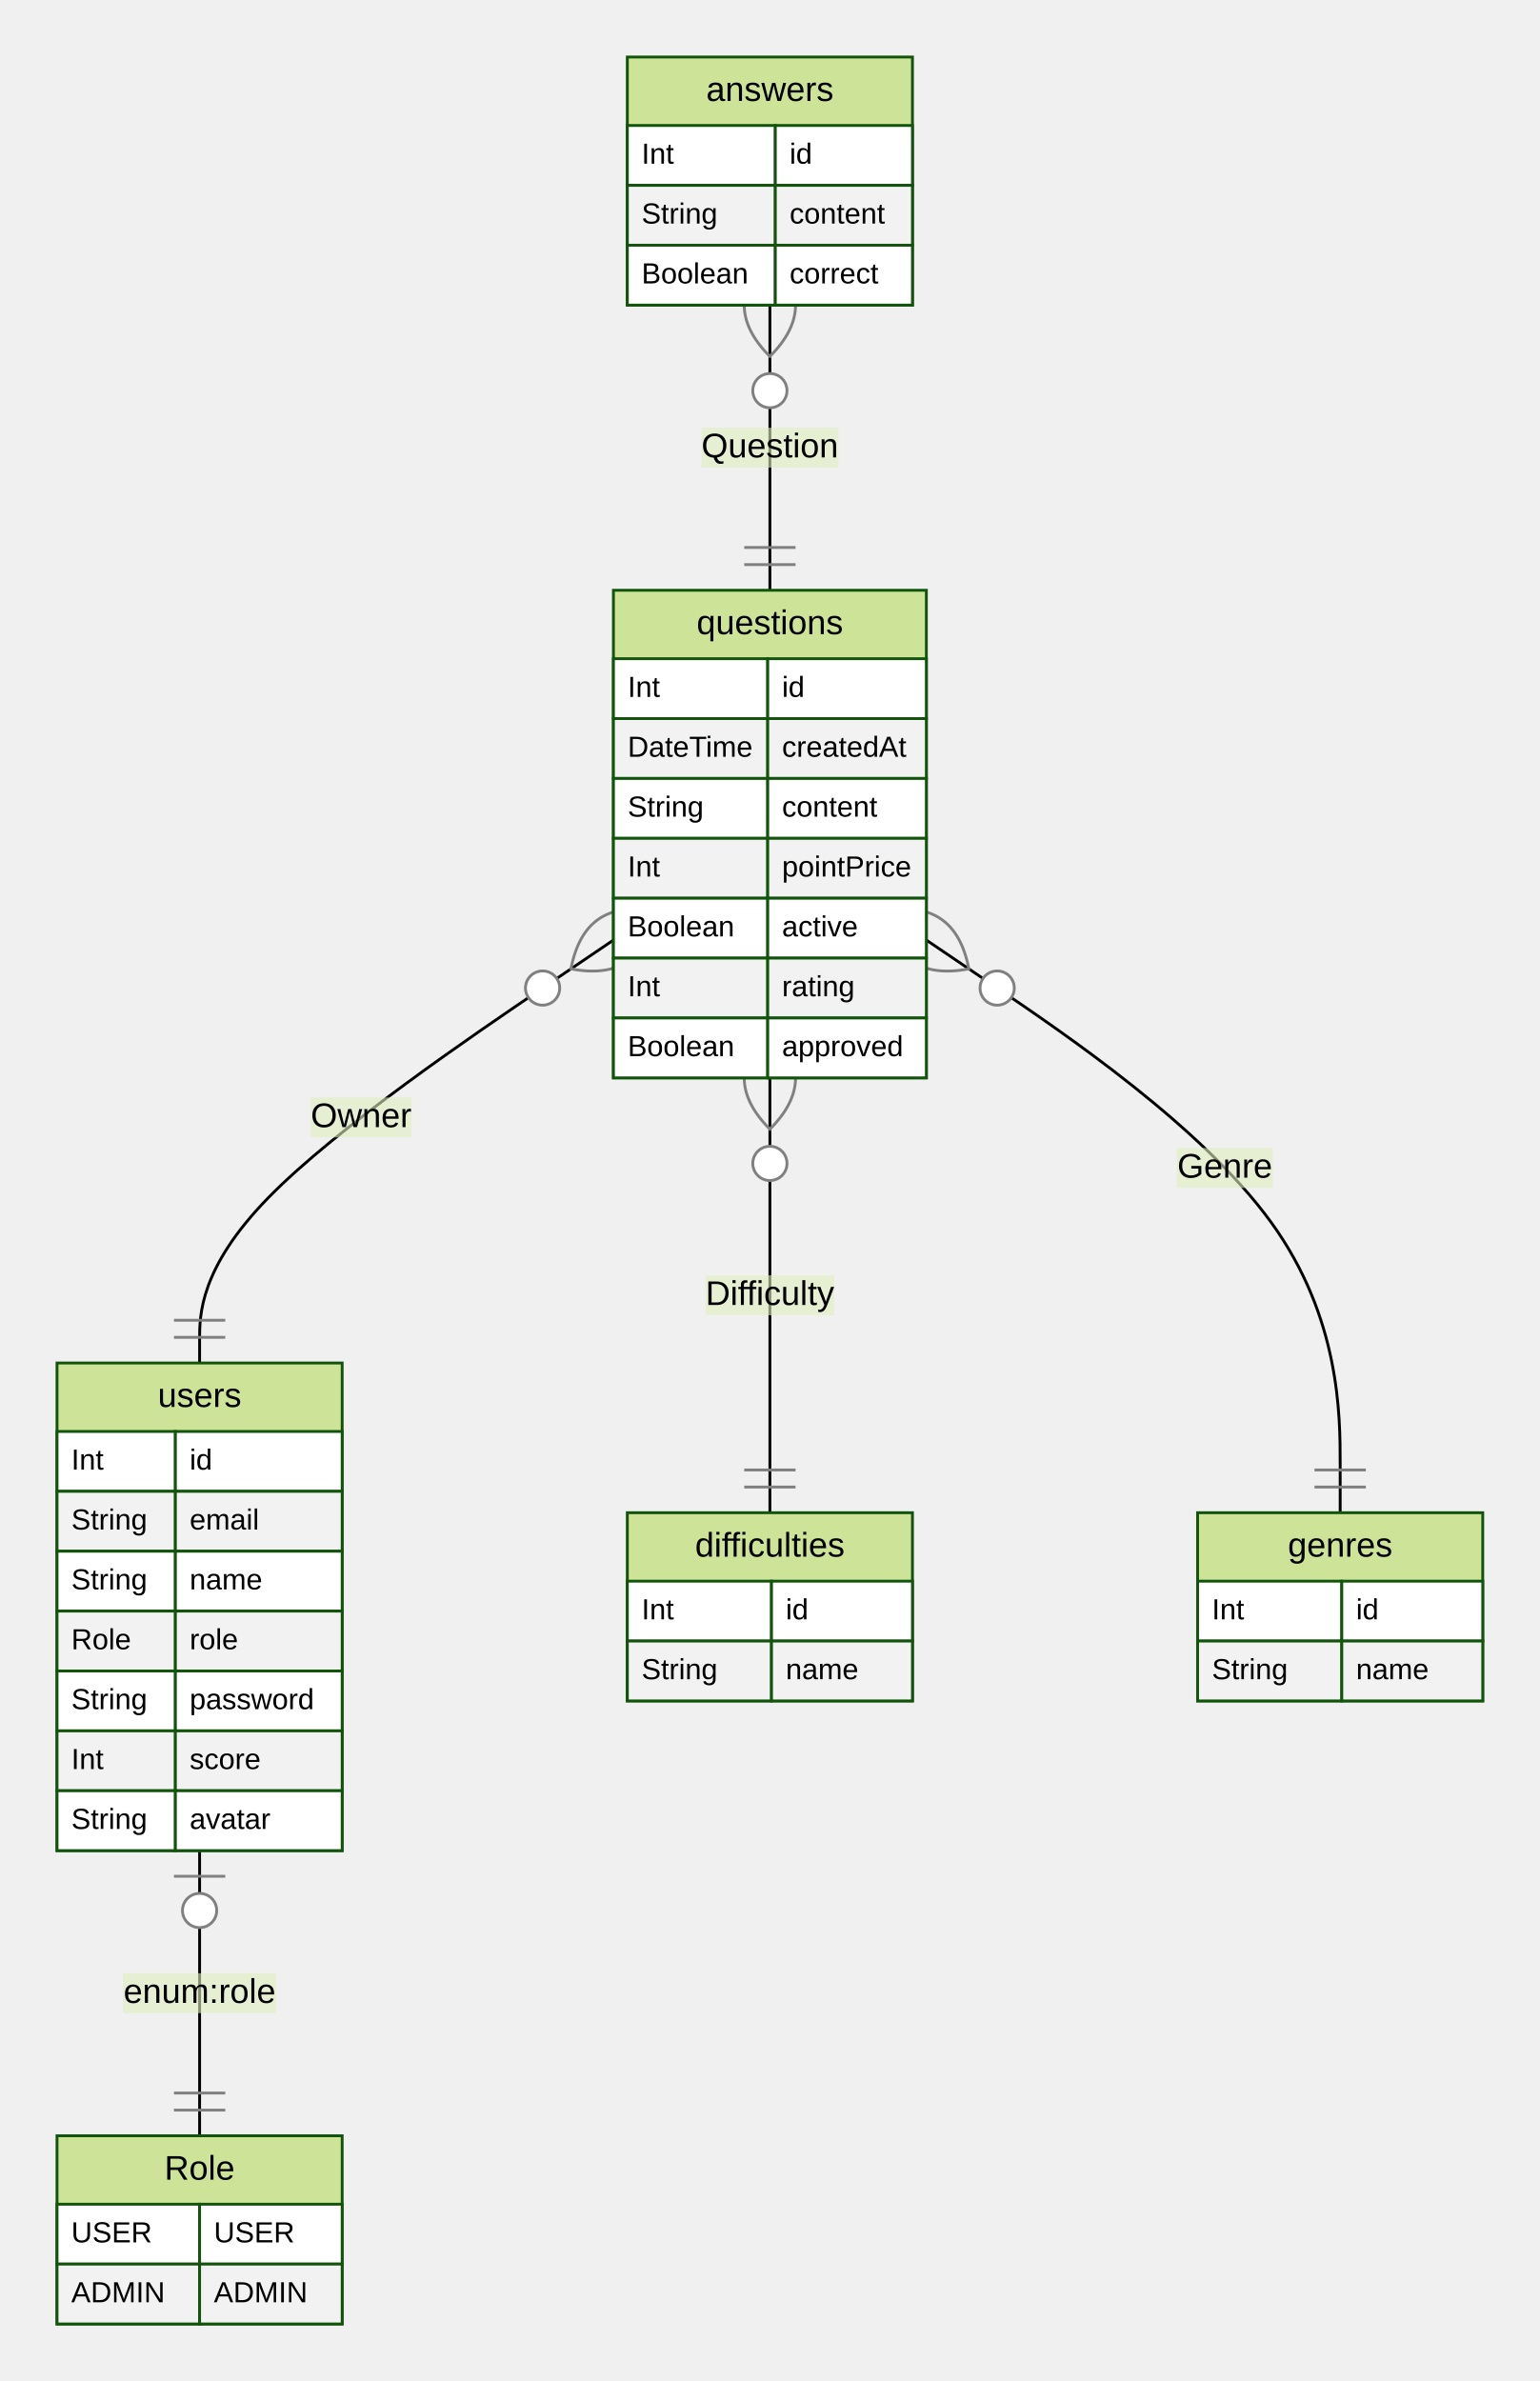
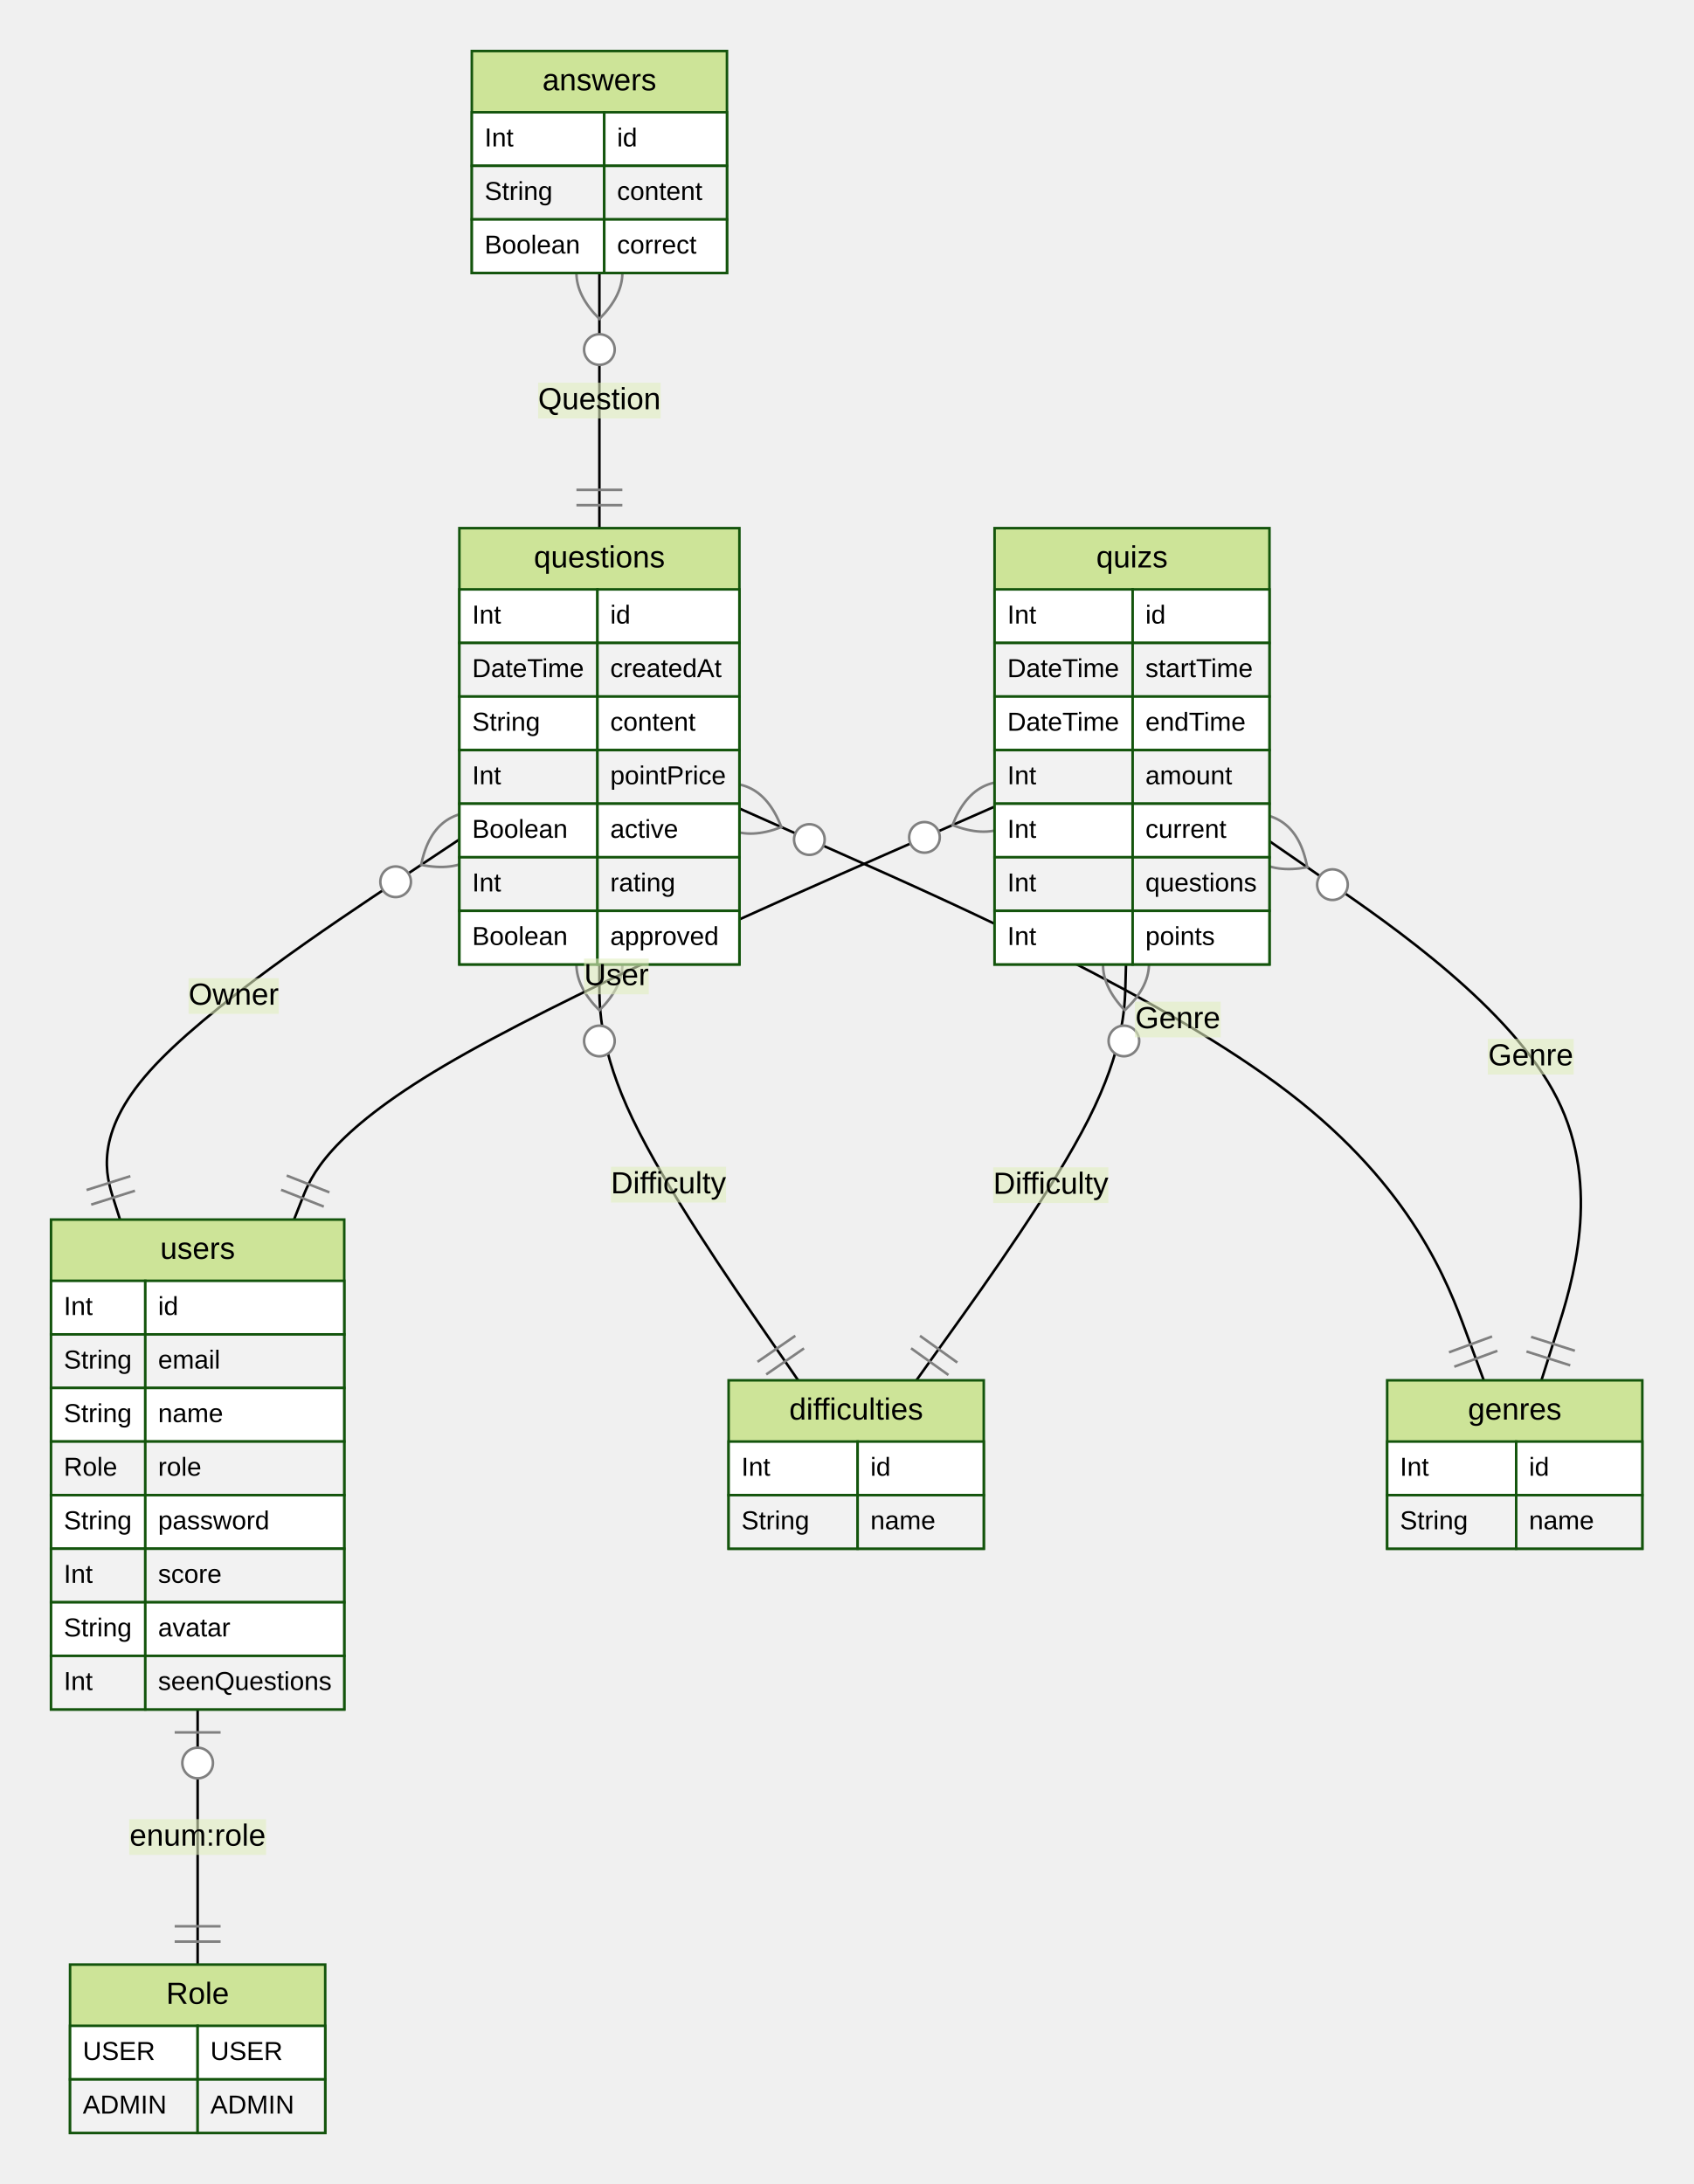
- <svg xmlns="http://www.w3.org/2000/svg" id="mermaid-0" width="100%" height="835" style="max-width: 540px; background-color: white;" viewBox="0 0 540 835">
+ <svg xmlns="http://www.w3.org/2000/svg" id="mermaid-0" width="100%" height="856" style="max-width: 663.659px; background-color: white;" viewBox="0 0 663.659 856">
  <style>#mermaid-0 {font-family:"trebuchet ms",verdana,arial,sans-serif;font-size:16px;fill:#000000;}#mermaid-0 .error-icon{fill:#552222;}#mermaid-0 .error-text{fill:#552222;stroke:#552222;}#mermaid-0 .edge-thickness-normal{stroke-width:2px;}#mermaid-0 .edge-thickness-thick{stroke-width:3.5px;}#mermaid-0 .edge-pattern-solid{stroke-dasharray:0;}#mermaid-0 .edge-pattern-dashed{stroke-dasharray:3;}#mermaid-0 .edge-pattern-dotted{stroke-dasharray:2;}#mermaid-0 .marker{fill:#000000;stroke:#000000;}#mermaid-0 .marker.cross{stroke:#000000;}#mermaid-0 svg{font-family:"trebuchet ms",verdana,arial,sans-serif;font-size:16px;}#mermaid-0 .entityBox{fill:#cde498;stroke:#13540c;}#mermaid-0 .attributeBoxOdd{fill:#ffffff;stroke:#13540c;}#mermaid-0 .attributeBoxEven{fill:#f2f2f2;stroke:#13540c;}#mermaid-0 .relationshipLabelBox{fill:hsl(78.158, 58.462%, 84.51%);opacity:0.7;background-color:hsl(78.158, 58.462%, 84.51%);}#mermaid-0 .relationshipLabelBox rect{opacity:0.5;}#mermaid-0 .relationshipLine{stroke:#000000;}#mermaid-0 :root{--mermaid-font-family:"trebuchet ms",verdana,arial,sans-serif;}</style>
  <g />
  <defs>
    <marker id="ONLY_ONE_START" refX="0" refY="9" markerWidth="18" markerHeight="18" orient="auto">
      <path stroke="gray" fill="none" d="M9,0 L9,18 M15,0 L15,18" />
    </marker>
  </defs>
  <defs>
    <marker id="ONLY_ONE_END" refX="18" refY="9" markerWidth="18" markerHeight="18" orient="auto">
      <path stroke="gray" fill="none" d="M3,0 L3,18 M9,0 L9,18" />
    </marker>
  </defs>
  <defs>
    <marker id="ZERO_OR_ONE_START" refX="0" refY="9" markerWidth="30" markerHeight="18" orient="auto">
      <circle stroke="gray" fill="white" cx="21" cy="9" r="6" />
      <path stroke="gray" fill="none" d="M9,0 L9,18" />
    </marker>
  </defs>
  <defs>
    <marker id="ZERO_OR_ONE_END" refX="30" refY="9" markerWidth="30" markerHeight="18" orient="auto">
      <circle stroke="gray" fill="white" cx="9" cy="9" r="6" />
      <path stroke="gray" fill="none" d="M21,0 L21,18" />
    </marker>
  </defs>
  <defs>
    <marker id="ONE_OR_MORE_START" refX="18" refY="18" markerWidth="45" markerHeight="36" orient="auto">
      <path stroke="gray" fill="none" d="M0,18 Q 18,0 36,18 Q 18,36 0,18 M42,9 L42,27" />
    </marker>
  </defs>
  <defs>
    <marker id="ONE_OR_MORE_END" refX="27" refY="18" markerWidth="45" markerHeight="36" orient="auto">
      <path stroke="gray" fill="none" d="M3,9 L3,27 M9,18 Q27,0 45,18 Q27,36 9,18" />
    </marker>
  </defs>
  <defs>
    <marker id="ZERO_OR_MORE_START" refX="18" refY="18" markerWidth="57" markerHeight="36" orient="auto">
      <circle stroke="gray" fill="white" cx="48" cy="18" r="6" />
      <path stroke="gray" fill="none" d="M0,18 Q18,0 36,18 Q18,36 0,18" />
    </marker>
  </defs>
  <defs>
    <marker id="ZERO_OR_MORE_END" refX="39" refY="18" markerWidth="57" markerHeight="36" orient="auto">
      <circle stroke="gray" fill="white" cx="9" cy="18" r="6" />
      <path stroke="gray" fill="none" d="M21,18 Q39,0 57,18 Q39,36 21,18" />
    </marker>
  </defs>
-   <path class="er relationshipLine" d="M70,649L70,657.333C70,665.667,70,682.333,70,699C70,715.667,70,732.333,70,740.667L70,749" stroke="gray" fill="none" marker-end="url(#ONLY_ONE_END)" marker-start="url(#ZERO_OR_ONE_START)" />
-   <path class="er relationshipLine" d="M215.126,329.677L190.938,346.065C166.75,362.452,118.375,395.226,94.188,419.946C70,444.667,70,461.333,70,469.667L70,478" stroke="gray" fill="none" marker-end="url(#ONLY_ONE_END)" marker-start="url(#ZERO_OR_MORE_START)" />
-   <path class="er relationshipLine" d="M270,378L270,386.333C270,394.667,270,411.333,270,436.75C270,462.167,270,496.333,270,513.417L270,530.5" stroke="gray" fill="none" marker-end="url(#ONLY_ONE_END)" marker-start="url(#ZERO_OR_MORE_START)" />
-   <path class="er relationshipLine" d="M324.874,329.677L349.062,346.065C373.25,362.452,421.625,395.226,445.812,428.696C470,462.167,470,496.333,470,513.417L470,530.5" stroke="gray" fill="none" marker-end="url(#ONLY_ONE_END)" marker-start="url(#ZERO_OR_MORE_START)" />
-   <path class="er relationshipLine" d="M270,107L270,115.333C270,123.667,270,140.333,270,157C270,173.667,270,190.333,270,198.667L270,207" stroke="gray" fill="none" marker-end="url(#ONLY_ONE_END)" marker-start="url(#ZERO_OR_MORE_START)" />
-   <g id="Role" transform="translate(20,749 )">
+   <path class="er relationshipLine" d="M77.458,670L77.458,678.333C77.458,686.667,77.458,703.333,77.458,720C77.458,736.667,77.458,753.333,77.458,761.667L77.458,770" stroke="gray" fill="none" marker-end="url(#ONLY_ONE_END)" marker-start="url(#ZERO_OR_ONE_START)" />
+   <path class="er relationshipLine" d="M180.041,328.997L155.232,345.497C130.423,361.998,80.805,394.999,58.637,419.833C36.469,444.667,41.751,461.333,44.392,469.667L47.033,478" stroke="gray" fill="none" marker-end="url(#ONLY_ONE_END)" marker-start="url(#ZERO_OR_MORE_START)" />
+   <path class="er relationshipLine" d="M234.916,378L234.916,386.333C234.916,394.667,234.916,411.333,247.898,438.5C260.881,465.667,286.846,503.333,299.828,522.167L312.811,541" stroke="gray" fill="none" marker-end="url(#ONLY_ONE_END)" marker-start="url(#ZERO_OR_MORE_START)" />
+   <path class="er relationshipLine" d="M289.79,316.877L331.48,335.398C373.17,353.918,456.55,390.959,505.171,428.313C553.792,465.667,567.654,503.333,574.584,522.167L581.515,541" stroke="gray" fill="none" marker-end="url(#ONLY_ONE_END)" marker-start="url(#ZERO_OR_MORE_START)" />
+   <path class="er relationshipLine" d="M234.916,107L234.916,115.333C234.916,123.667,234.916,140.333,234.916,157C234.916,173.667,234.916,190.333,234.916,198.667L234.916,207" stroke="gray" fill="none" marker-end="url(#ONLY_ONE_END)" marker-start="url(#ZERO_OR_MORE_START)" />
+   <path class="er relationshipLine" d="M389.79,316.142L347.311,334.785C304.832,353.428,219.874,390.714,174.115,417.69C128.357,444.667,121.798,461.333,118.518,469.667L115.238,478" stroke="gray" fill="none" marker-end="url(#ONLY_ONE_END)" marker-start="url(#ZERO_OR_MORE_START)" />
+   <path class="er relationshipLine" d="M497.528,329.69L521.262,346.075C544.996,362.46,592.463,395.23,610.228,430.448C627.993,465.667,616.055,503.333,610.087,522.167L604.118,541" stroke="gray" fill="none" marker-end="url(#ONLY_ONE_END)" marker-start="url(#ZERO_OR_MORE_START)" />
+   <path class="er relationshipLine" d="M441.306,378L441.077,386.333C440.848,394.667,440.389,411.333,426.696,438.5C413.003,465.667,386.076,503.333,372.613,522.167L359.149,541" stroke="gray" fill="none" marker-end="url(#ONLY_ONE_END)" marker-start="url(#ZERO_OR_MORE_START)" />
+   <g id="Role" transform="translate(27.4579,770 )">
    <rect class="er entityBox" fill="honeydew" fill-opacity="100%" stroke="gray" x="0" y="0" width="100" height="66" />
    <text class="er entityLabel" id="entity-Role" x="0" y="0" dominant-baseline="middle" text-anchor="middle" style="font-family: &quot;trebuchet ms&quot;, verdana, arial, sans-serif;; font-size: 12px" transform="translate(50,12)">Role</text>
    <rect class="er attributeBoxOdd" fill="honeydew" fill-opacity="100%" stroke="gray" x="0" y="24" width="50" height="21" />
    <text class="er entityLabel" id="entity-Role-attr-1-type" x="0" y="0" dominant-baseline="middle" text-anchor="left" style="font-family: &quot;trebuchet ms&quot;, verdana, arial, sans-serif;; font-size: 10.2px" transform="translate(5,34.5)">USER</text>
    <rect class="er attributeBoxOdd" fill="honeydew" fill-opacity="100%" stroke="gray" x="50" y="24" width="50" height="21" />
    <text class="er entityLabel" id="entity-Role-attr-1-name" x="0" y="0" dominant-baseline="middle" text-anchor="left" style="font-family: &quot;trebuchet ms&quot;, verdana, arial, sans-serif;; font-size: 10.2px" transform="translate(55,34.5)">USER</text>
    <rect class="er attributeBoxEven" fill="honeydew" fill-opacity="100%" stroke="gray" x="0" y="45" width="50" height="21" />
    <text class="er entityLabel" id="entity-Role-attr-2-type" x="0" y="0" dominant-baseline="middle" text-anchor="left" style="font-family: &quot;trebuchet ms&quot;, verdana, arial, sans-serif;; font-size: 10.2px" transform="translate(5,55.5)">ADMIN</text>
    <rect class="er attributeBoxEven" fill="honeydew" fill-opacity="100%" stroke="gray" x="50" y="45" width="50" height="21" />
    <text class="er entityLabel" id="entity-Role-attr-2-name" x="0" y="0" dominant-baseline="middle" text-anchor="left" style="font-family: &quot;trebuchet ms&quot;, verdana, arial, sans-serif;; font-size: 10.2px" transform="translate(55,55.5)">ADMIN</text>
  </g>
  <g id="users" transform="translate(20,478 )">
-     <rect class="er entityBox" fill="honeydew" fill-opacity="100%" stroke="gray" x="0" y="0" width="100" height="171" />
-     <text class="er entityLabel" id="entity-users" x="0" y="0" dominant-baseline="middle" text-anchor="middle" style="font-family: &quot;trebuchet ms&quot;, verdana, arial, sans-serif;; font-size: 12px" transform="translate(50,12)">users</text>
-     <rect class="er attributeBoxOdd" fill="honeydew" fill-opacity="100%" stroke="gray" x="0" y="24" width="41.506" height="21" />
+     <rect class="er entityBox" fill="honeydew" fill-opacity="100%" stroke="gray" x="0" y="0" width="114.916" height="192" />
+     <text class="er entityLabel" id="entity-users" x="0" y="0" dominant-baseline="middle" text-anchor="middle" style="font-family: &quot;trebuchet ms&quot;, verdana, arial, sans-serif;; font-size: 12px" transform="translate(57.4579,12)">users</text>
+     <rect class="er attributeBoxOdd" fill="honeydew" fill-opacity="100%" stroke="gray" x="0" y="24" width="36.947" height="21" />
    <text class="er entityLabel" id="entity-users-attr-1-type" x="0" y="0" dominant-baseline="middle" text-anchor="left" style="font-family: &quot;trebuchet ms&quot;, verdana, arial, sans-serif;; font-size: 10.2px" transform="translate(5,34.5)">Int</text>
-     <rect class="er attributeBoxOdd" fill="honeydew" fill-opacity="100%" stroke="gray" x="41.506" y="24" width="58.494" height="21" />
-     <text class="er entityLabel" id="entity-users-attr-1-name" x="0" y="0" dominant-baseline="middle" text-anchor="left" style="font-family: &quot;trebuchet ms&quot;, verdana, arial, sans-serif;; font-size: 10.2px" transform="translate(46.50627,34.5)">id</text>
-     <rect class="er attributeBoxEven" fill="honeydew" fill-opacity="100%" stroke="gray" x="0" y="45" width="41.506" height="21" />
+     <rect class="er attributeBoxOdd" fill="honeydew" fill-opacity="100%" stroke="gray" x="36.947" y="24" width="77.969" height="21" />
+     <text class="er entityLabel" id="entity-users-attr-1-name" x="0" y="0" dominant-baseline="middle" text-anchor="left" style="font-family: &quot;trebuchet ms&quot;, verdana, arial, sans-serif;; font-size: 10.2px" transform="translate(41.94705,34.5)">id</text>
+     <rect class="er attributeBoxEven" fill="honeydew" fill-opacity="100%" stroke="gray" x="0" y="45" width="36.947" height="21" />
    <text class="er entityLabel" id="entity-users-attr-2-type" x="0" y="0" dominant-baseline="middle" text-anchor="left" style="font-family: &quot;trebuchet ms&quot;, verdana, arial, sans-serif;; font-size: 10.2px" transform="translate(5,55.5)">String</text>
-     <rect class="er attributeBoxEven" fill="honeydew" fill-opacity="100%" stroke="gray" x="41.506" y="45" width="58.494" height="21" />
-     <text class="er entityLabel" id="entity-users-attr-2-name" x="0" y="0" dominant-baseline="middle" text-anchor="left" style="font-family: &quot;trebuchet ms&quot;, verdana, arial, sans-serif;; font-size: 10.2px" transform="translate(46.50627,55.5)">email</text>
-     <rect class="er attributeBoxOdd" fill="honeydew" fill-opacity="100%" stroke="gray" x="0" y="66" width="41.506" height="21" />
+     <rect class="er attributeBoxEven" fill="honeydew" fill-opacity="100%" stroke="gray" x="36.947" y="45" width="77.969" height="21" />
+     <text class="er entityLabel" id="entity-users-attr-2-name" x="0" y="0" dominant-baseline="middle" text-anchor="left" style="font-family: &quot;trebuchet ms&quot;, verdana, arial, sans-serif;; font-size: 10.2px" transform="translate(41.94705,55.5)">email</text>
+     <rect class="er attributeBoxOdd" fill="honeydew" fill-opacity="100%" stroke="gray" x="0" y="66" width="36.947" height="21" />
    <text class="er entityLabel" id="entity-users-attr-3-type" x="0" y="0" dominant-baseline="middle" text-anchor="left" style="font-family: &quot;trebuchet ms&quot;, verdana, arial, sans-serif;; font-size: 10.2px" transform="translate(5,76.5)">String</text>
-     <rect class="er attributeBoxOdd" fill="honeydew" fill-opacity="100%" stroke="gray" x="41.506" y="66" width="58.494" height="21" />
-     <text class="er entityLabel" id="entity-users-attr-3-name" x="0" y="0" dominant-baseline="middle" text-anchor="left" style="font-family: &quot;trebuchet ms&quot;, verdana, arial, sans-serif;; font-size: 10.2px" transform="translate(46.50627,76.5)">name</text>
-     <rect class="er attributeBoxEven" fill="honeydew" fill-opacity="100%" stroke="gray" x="0" y="87" width="41.506" height="21" />
+     <rect class="er attributeBoxOdd" fill="honeydew" fill-opacity="100%" stroke="gray" x="36.947" y="66" width="77.969" height="21" />
+     <text class="er entityLabel" id="entity-users-attr-3-name" x="0" y="0" dominant-baseline="middle" text-anchor="left" style="font-family: &quot;trebuchet ms&quot;, verdana, arial, sans-serif;; font-size: 10.2px" transform="translate(41.94705,76.5)">name</text>
+     <rect class="er attributeBoxEven" fill="honeydew" fill-opacity="100%" stroke="gray" x="0" y="87" width="36.947" height="21" />
    <text class="er entityLabel" id="entity-users-attr-4-type" x="0" y="0" dominant-baseline="middle" text-anchor="left" style="font-family: &quot;trebuchet ms&quot;, verdana, arial, sans-serif;; font-size: 10.2px" transform="translate(5,97.5)">Role</text>
-     <rect class="er attributeBoxEven" fill="honeydew" fill-opacity="100%" stroke="gray" x="41.506" y="87" width="58.494" height="21" />
-     <text class="er entityLabel" id="entity-users-attr-4-name" x="0" y="0" dominant-baseline="middle" text-anchor="left" style="font-family: &quot;trebuchet ms&quot;, verdana, arial, sans-serif;; font-size: 10.2px" transform="translate(46.50627,97.5)">role</text>
-     <rect class="er attributeBoxOdd" fill="honeydew" fill-opacity="100%" stroke="gray" x="0" y="108" width="41.506" height="21" />
+     <rect class="er attributeBoxEven" fill="honeydew" fill-opacity="100%" stroke="gray" x="36.947" y="87" width="77.969" height="21" />
+     <text class="er entityLabel" id="entity-users-attr-4-name" x="0" y="0" dominant-baseline="middle" text-anchor="left" style="font-family: &quot;trebuchet ms&quot;, verdana, arial, sans-serif;; font-size: 10.2px" transform="translate(41.94705,97.5)">role</text>
+     <rect class="er attributeBoxOdd" fill="honeydew" fill-opacity="100%" stroke="gray" x="0" y="108" width="36.947" height="21" />
    <text class="er entityLabel" id="entity-users-attr-5-type" x="0" y="0" dominant-baseline="middle" text-anchor="left" style="font-family: &quot;trebuchet ms&quot;, verdana, arial, sans-serif;; font-size: 10.2px" transform="translate(5,118.5)">String</text>
-     <rect class="er attributeBoxOdd" fill="honeydew" fill-opacity="100%" stroke="gray" x="41.506" y="108" width="58.494" height="21" />
-     <text class="er entityLabel" id="entity-users-attr-5-name" x="0" y="0" dominant-baseline="middle" text-anchor="left" style="font-family: &quot;trebuchet ms&quot;, verdana, arial, sans-serif;; font-size: 10.2px" transform="translate(46.50627,118.5)">password</text>
-     <rect class="er attributeBoxEven" fill="honeydew" fill-opacity="100%" stroke="gray" x="0" y="129" width="41.506" height="21" />
+     <rect class="er attributeBoxOdd" fill="honeydew" fill-opacity="100%" stroke="gray" x="36.947" y="108" width="77.969" height="21" />
+     <text class="er entityLabel" id="entity-users-attr-5-name" x="0" y="0" dominant-baseline="middle" text-anchor="left" style="font-family: &quot;trebuchet ms&quot;, verdana, arial, sans-serif;; font-size: 10.2px" transform="translate(41.94705,118.5)">password</text>
+     <rect class="er attributeBoxEven" fill="honeydew" fill-opacity="100%" stroke="gray" x="0" y="129" width="36.947" height="21" />
    <text class="er entityLabel" id="entity-users-attr-6-type" x="0" y="0" dominant-baseline="middle" text-anchor="left" style="font-family: &quot;trebuchet ms&quot;, verdana, arial, sans-serif;; font-size: 10.2px" transform="translate(5,139.5)">Int</text>
-     <rect class="er attributeBoxEven" fill="honeydew" fill-opacity="100%" stroke="gray" x="41.506" y="129" width="58.494" height="21" />
-     <text class="er entityLabel" id="entity-users-attr-6-name" x="0" y="0" dominant-baseline="middle" text-anchor="left" style="font-family: &quot;trebuchet ms&quot;, verdana, arial, sans-serif;; font-size: 10.2px" transform="translate(46.50627,139.5)">score</text>
-     <rect class="er attributeBoxOdd" fill="honeydew" fill-opacity="100%" stroke="gray" x="0" y="150" width="41.506" height="21" />
+     <rect class="er attributeBoxEven" fill="honeydew" fill-opacity="100%" stroke="gray" x="36.947" y="129" width="77.969" height="21" />
+     <text class="er entityLabel" id="entity-users-attr-6-name" x="0" y="0" dominant-baseline="middle" text-anchor="left" style="font-family: &quot;trebuchet ms&quot;, verdana, arial, sans-serif;; font-size: 10.2px" transform="translate(41.94705,139.5)">score</text>
+     <rect class="er attributeBoxOdd" fill="honeydew" fill-opacity="100%" stroke="gray" x="0" y="150" width="36.947" height="21" />
    <text class="er entityLabel" id="entity-users-attr-7-type" x="0" y="0" dominant-baseline="middle" text-anchor="left" style="font-family: &quot;trebuchet ms&quot;, verdana, arial, sans-serif;; font-size: 10.2px" transform="translate(5,160.5)">String</text>
-     <rect class="er attributeBoxOdd" fill="honeydew" fill-opacity="100%" stroke="gray" x="41.506" y="150" width="58.494" height="21" />
-     <text class="er entityLabel" id="entity-users-attr-7-name" x="0" y="0" dominant-baseline="middle" text-anchor="left" style="font-family: &quot;trebuchet ms&quot;, verdana, arial, sans-serif;; font-size: 10.2px" transform="translate(46.50627,160.5)">avatar</text>
-   </g>
-   <g id="difficulties" transform="translate(220,530.5 )">
+     <rect class="er attributeBoxOdd" fill="honeydew" fill-opacity="100%" stroke="gray" x="36.947" y="150" width="77.969" height="21" />
+     <text class="er entityLabel" id="entity-users-attr-7-name" x="0" y="0" dominant-baseline="middle" text-anchor="left" style="font-family: &quot;trebuchet ms&quot;, verdana, arial, sans-serif;; font-size: 10.2px" transform="translate(41.94705,160.5)">avatar</text>
+     <rect class="er attributeBoxEven" fill="honeydew" fill-opacity="100%" stroke="gray" x="0" y="171" width="36.947" height="21" />
+     <text class="er entityLabel" id="entity-users-attr-8-type" x="0" y="0" dominant-baseline="middle" text-anchor="left" style="font-family: &quot;trebuchet ms&quot;, verdana, arial, sans-serif;; font-size: 10.2px" transform="translate(5,181.5)">Int</text>
+     <rect class="er attributeBoxEven" fill="honeydew" fill-opacity="100%" stroke="gray" x="36.947" y="171" width="77.969" height="21" />
+     <text class="er entityLabel" id="entity-users-attr-8-name" x="0" y="0" dominant-baseline="middle" text-anchor="left" style="font-family: &quot;trebuchet ms&quot;, verdana, arial, sans-serif;; font-size: 10.2px" transform="translate(41.94705,181.5)">seenQuestions</text>
+   </g>
+   <g id="difficulties" transform="translate(285.5586,541 )">
    <rect class="er entityBox" fill="honeydew" fill-opacity="100%" stroke="gray" x="0" y="0" width="100" height="66" />
    <text class="er entityLabel" id="entity-difficulties" x="0" y="0" dominant-baseline="middle" text-anchor="middle" style="font-family: &quot;trebuchet ms&quot;, verdana, arial, sans-serif;; font-size: 12px" transform="translate(50,12)">difficulties</text>
    <rect class="er attributeBoxOdd" fill="honeydew" fill-opacity="100%" stroke="gray" x="0" y="24" width="50.565" height="21" />
    <text class="er entityLabel" id="entity-difficulties-attr-1-type" x="0" y="0" dominant-baseline="middle" text-anchor="left" style="font-family: &quot;trebuchet ms&quot;, verdana, arial, sans-serif;; font-size: 10.2px" transform="translate(5,34.5)">Int</text>
    <rect class="er attributeBoxOdd" fill="honeydew" fill-opacity="100%" stroke="gray" x="50.565" y="24" width="49.435" height="21" />
    <text class="er entityLabel" id="entity-difficulties-attr-1-name" x="0" y="0" dominant-baseline="middle" text-anchor="left" style="font-family: &quot;trebuchet ms&quot;, verdana, arial, sans-serif;; font-size: 10.2px" transform="translate(55.56459,34.5)">id</text>
    <rect class="er attributeBoxEven" fill="honeydew" fill-opacity="100%" stroke="gray" x="0" y="45" width="50.565" height="21" />
    <text class="er entityLabel" id="entity-difficulties-attr-2-type" x="0" y="0" dominant-baseline="middle" text-anchor="left" style="font-family: &quot;trebuchet ms&quot;, verdana, arial, sans-serif;; font-size: 10.2px" transform="translate(5,55.5)">String</text>
    <rect class="er attributeBoxEven" fill="honeydew" fill-opacity="100%" stroke="gray" x="50.565" y="45" width="49.435" height="21" />
    <text class="er entityLabel" id="entity-difficulties-attr-2-name" x="0" y="0" dominant-baseline="middle" text-anchor="left" style="font-family: &quot;trebuchet ms&quot;, verdana, arial, sans-serif;; font-size: 10.2px" transform="translate(55.56459,55.5)">name</text>
  </g>
-   <g id="genres" transform="translate(420,530.5 )">
+   <g id="genres" transform="translate(543.6593,541 )">
    <rect class="er entityBox" fill="honeydew" fill-opacity="100%" stroke="gray" x="0" y="0" width="100" height="66" />
    <text class="er entityLabel" id="entity-genres" x="0" y="0" dominant-baseline="middle" text-anchor="middle" style="font-family: &quot;trebuchet ms&quot;, verdana, arial, sans-serif;; font-size: 12px" transform="translate(50,12)">genres</text>
    <rect class="er attributeBoxOdd" fill="honeydew" fill-opacity="100%" stroke="gray" x="0" y="24" width="50.565" height="21" />
    <text class="er entityLabel" id="entity-genres-attr-1-type" x="0" y="0" dominant-baseline="middle" text-anchor="left" style="font-family: &quot;trebuchet ms&quot;, verdana, arial, sans-serif;; font-size: 10.2px" transform="translate(5,34.5)">Int</text>
    <rect class="er attributeBoxOdd" fill="honeydew" fill-opacity="100%" stroke="gray" x="50.565" y="24" width="49.435" height="21" />
    <text class="er entityLabel" id="entity-genres-attr-1-name" x="0" y="0" dominant-baseline="middle" text-anchor="left" style="font-family: &quot;trebuchet ms&quot;, verdana, arial, sans-serif;; font-size: 10.2px" transform="translate(55.56459,34.5)">id</text>
    <rect class="er attributeBoxEven" fill="honeydew" fill-opacity="100%" stroke="gray" x="0" y="45" width="50.565" height="21" />
    <text class="er entityLabel" id="entity-genres-attr-2-type" x="0" y="0" dominant-baseline="middle" text-anchor="left" style="font-family: &quot;trebuchet ms&quot;, verdana, arial, sans-serif;; font-size: 10.2px" transform="translate(5,55.5)">String</text>
    <rect class="er attributeBoxEven" fill="honeydew" fill-opacity="100%" stroke="gray" x="50.565" y="45" width="49.435" height="21" />
    <text class="er entityLabel" id="entity-genres-attr-2-name" x="0" y="0" dominant-baseline="middle" text-anchor="left" style="font-family: &quot;trebuchet ms&quot;, verdana, arial, sans-serif;; font-size: 10.2px" transform="translate(55.56459,55.5)">name</text>
  </g>
-   <g id="questions" transform="translate(215.1256,207 )">
+   <g id="questions" transform="translate(180.0414,207 )">
    <rect class="er entityBox" fill="honeydew" fill-opacity="100%" stroke="gray" x="0" y="0" width="109.749" height="171" />
    <text class="er entityLabel" id="entity-questions" x="0" y="0" dominant-baseline="middle" text-anchor="middle" style="font-family: &quot;trebuchet ms&quot;, verdana, arial, sans-serif;; font-size: 12px" transform="translate(54.87444,12)">questions</text>
    <rect class="er attributeBoxOdd" fill="honeydew" fill-opacity="100%" stroke="gray" x="0" y="24" width="54.113" height="21" />
    <text class="er entityLabel" id="entity-questions-attr-1-type" x="0" y="0" dominant-baseline="middle" text-anchor="left" style="font-family: &quot;trebuchet ms&quot;, verdana, arial, sans-serif;; font-size: 10.2px" transform="translate(5,34.5)">Int</text>
    <rect class="er attributeBoxOdd" fill="honeydew" fill-opacity="100%" stroke="gray" x="54.113" y="24" width="55.636" height="21" />
    <text class="er entityLabel" id="entity-questions-attr-1-name" x="0" y="0" dominant-baseline="middle" text-anchor="left" style="font-family: &quot;trebuchet ms&quot;, verdana, arial, sans-serif;; font-size: 10.2px" transform="translate(59.11313,34.5)">id</text>
    <rect class="er attributeBoxEven" fill="honeydew" fill-opacity="100%" stroke="gray" x="0" y="45" width="54.113" height="21" />
    <text class="er entityLabel" id="entity-questions-attr-2-type" x="0" y="0" dominant-baseline="middle" text-anchor="left" style="font-family: &quot;trebuchet ms&quot;, verdana, arial, sans-serif;; font-size: 10.2px" transform="translate(5,55.5)">DateTime</text>
    <rect class="er attributeBoxEven" fill="honeydew" fill-opacity="100%" stroke="gray" x="54.113" y="45" width="55.636" height="21" />
    <text class="er entityLabel" id="entity-questions-attr-2-name" x="0" y="0" dominant-baseline="middle" text-anchor="left" style="font-family: &quot;trebuchet ms&quot;, verdana, arial, sans-serif;; font-size: 10.2px" transform="translate(59.11313,55.5)">createdAt</text>
    <rect class="er attributeBoxOdd" fill="honeydew" fill-opacity="100%" stroke="gray" x="0" y="66" width="54.113" height="21" />
    <text class="er entityLabel" id="entity-questions-attr-3-type" x="0" y="0" dominant-baseline="middle" text-anchor="left" style="font-family: &quot;trebuchet ms&quot;, verdana, arial, sans-serif;; font-size: 10.2px" transform="translate(5,76.5)">String</text>
    <rect class="er attributeBoxOdd" fill="honeydew" fill-opacity="100%" stroke="gray" x="54.113" y="66" width="55.636" height="21" />
    <text class="er entityLabel" id="entity-questions-attr-3-name" x="0" y="0" dominant-baseline="middle" text-anchor="left" style="font-family: &quot;trebuchet ms&quot;, verdana, arial, sans-serif;; font-size: 10.2px" transform="translate(59.11313,76.5)">content</text>
    <rect class="er attributeBoxEven" fill="honeydew" fill-opacity="100%" stroke="gray" x="0" y="87" width="54.113" height="21" />
    <text class="er entityLabel" id="entity-questions-attr-4-type" x="0" y="0" dominant-baseline="middle" text-anchor="left" style="font-family: &quot;trebuchet ms&quot;, verdana, arial, sans-serif;; font-size: 10.2px" transform="translate(5,97.5)">Int</text>
    <rect class="er attributeBoxEven" fill="honeydew" fill-opacity="100%" stroke="gray" x="54.113" y="87" width="55.636" height="21" />
    <text class="er entityLabel" id="entity-questions-attr-4-name" x="0" y="0" dominant-baseline="middle" text-anchor="left" style="font-family: &quot;trebuchet ms&quot;, verdana, arial, sans-serif;; font-size: 10.2px" transform="translate(59.11313,97.5)">pointPrice</text>
    <rect class="er attributeBoxOdd" fill="honeydew" fill-opacity="100%" stroke="gray" x="0" y="108" width="54.113" height="21" />
    <text class="er entityLabel" id="entity-questions-attr-5-type" x="0" y="0" dominant-baseline="middle" text-anchor="left" style="font-family: &quot;trebuchet ms&quot;, verdana, arial, sans-serif;; font-size: 10.2px" transform="translate(5,118.5)">Boolean</text>
    <rect class="er attributeBoxOdd" fill="honeydew" fill-opacity="100%" stroke="gray" x="54.113" y="108" width="55.636" height="21" />
    <text class="er entityLabel" id="entity-questions-attr-5-name" x="0" y="0" dominant-baseline="middle" text-anchor="left" style="font-family: &quot;trebuchet ms&quot;, verdana, arial, sans-serif;; font-size: 10.2px" transform="translate(59.11313,118.5)">active</text>
    <rect class="er attributeBoxEven" fill="honeydew" fill-opacity="100%" stroke="gray" x="0" y="129" width="54.113" height="21" />
    <text class="er entityLabel" id="entity-questions-attr-6-type" x="0" y="0" dominant-baseline="middle" text-anchor="left" style="font-family: &quot;trebuchet ms&quot;, verdana, arial, sans-serif;; font-size: 10.2px" transform="translate(5,139.5)">Int</text>
    <rect class="er attributeBoxEven" fill="honeydew" fill-opacity="100%" stroke="gray" x="54.113" y="129" width="55.636" height="21" />
    <text class="er entityLabel" id="entity-questions-attr-6-name" x="0" y="0" dominant-baseline="middle" text-anchor="left" style="font-family: &quot;trebuchet ms&quot;, verdana, arial, sans-serif;; font-size: 10.2px" transform="translate(59.11313,139.5)">rating</text>
    <rect class="er attributeBoxOdd" fill="honeydew" fill-opacity="100%" stroke="gray" x="0" y="150" width="54.113" height="21" />
    <text class="er entityLabel" id="entity-questions-attr-7-type" x="0" y="0" dominant-baseline="middle" text-anchor="left" style="font-family: &quot;trebuchet ms&quot;, verdana, arial, sans-serif;; font-size: 10.2px" transform="translate(5,160.5)">Boolean</text>
    <rect class="er attributeBoxOdd" fill="honeydew" fill-opacity="100%" stroke="gray" x="54.113" y="150" width="55.636" height="21" />
    <text class="er entityLabel" id="entity-questions-attr-7-name" x="0" y="0" dominant-baseline="middle" text-anchor="left" style="font-family: &quot;trebuchet ms&quot;, verdana, arial, sans-serif;; font-size: 10.2px" transform="translate(59.11313,160.5)">approved</text>
  </g>
-   <g id="answers" transform="translate(220,20 )">
+   <g id="answers" transform="translate(184.9158,20 )">
    <rect class="er entityBox" fill="honeydew" fill-opacity="100%" stroke="gray" x="0" y="0" width="100" height="87" />
    <text class="er entityLabel" id="entity-answers" x="0" y="0" dominant-baseline="middle" text-anchor="middle" style="font-family: &quot;trebuchet ms&quot;, verdana, arial, sans-serif;; font-size: 12px" transform="translate(50,12)">answers</text>
    <rect class="er attributeBoxOdd" fill="honeydew" fill-opacity="100%" stroke="gray" x="0" y="24" width="51.902" height="21" />
    <text class="er entityLabel" id="entity-answers-attr-1-type" x="0" y="0" dominant-baseline="middle" text-anchor="left" style="font-family: &quot;trebuchet ms&quot;, verdana, arial, sans-serif;; font-size: 10.2px" transform="translate(5,34.5)">Int</text>
    <rect class="er attributeBoxOdd" fill="honeydew" fill-opacity="100%" stroke="gray" x="51.902" y="24" width="48.098" height="21" />
    <text class="er entityLabel" id="entity-answers-attr-1-name" x="0" y="0" dominant-baseline="middle" text-anchor="left" style="font-family: &quot;trebuchet ms&quot;, verdana, arial, sans-serif;; font-size: 10.2px" transform="translate(56.90163,34.5)">id</text>
    <rect class="er attributeBoxEven" fill="honeydew" fill-opacity="100%" stroke="gray" x="0" y="45" width="51.902" height="21" />
    <text class="er entityLabel" id="entity-answers-attr-2-type" x="0" y="0" dominant-baseline="middle" text-anchor="left" style="font-family: &quot;trebuchet ms&quot;, verdana, arial, sans-serif;; font-size: 10.2px" transform="translate(5,55.5)">String</text>
    <rect class="er attributeBoxEven" fill="honeydew" fill-opacity="100%" stroke="gray" x="51.902" y="45" width="48.098" height="21" />
    <text class="er entityLabel" id="entity-answers-attr-2-name" x="0" y="0" dominant-baseline="middle" text-anchor="left" style="font-family: &quot;trebuchet ms&quot;, verdana, arial, sans-serif;; font-size: 10.2px" transform="translate(56.90163,55.5)">content</text>
    <rect class="er attributeBoxOdd" fill="honeydew" fill-opacity="100%" stroke="gray" x="0" y="66" width="51.902" height="21" />
    <text class="er entityLabel" id="entity-answers-attr-3-type" x="0" y="0" dominant-baseline="middle" text-anchor="left" style="font-family: &quot;trebuchet ms&quot;, verdana, arial, sans-serif;; font-size: 10.2px" transform="translate(5,76.5)">Boolean</text>
    <rect class="er attributeBoxOdd" fill="honeydew" fill-opacity="100%" stroke="gray" x="51.902" y="66" width="48.098" height="21" />
    <text class="er entityLabel" id="entity-answers-attr-3-name" x="0" y="0" dominant-baseline="middle" text-anchor="left" style="font-family: &quot;trebuchet ms&quot;, verdana, arial, sans-serif;; font-size: 10.2px" transform="translate(56.90163,76.5)">correct</text>
  </g>
-   <rect class="er relationshipLabelBox" x="43.156" y="692" width="53.688" height="14" fill="white" fill-opacity="85%" />
-   <text class="er relationshipLabel" id="rel1" x="70" y="699" text-anchor="middle" dominant-baseline="middle" style="font-family: &quot;trebuchet ms&quot;, verdana, arial, sans-serif;; font-size: 12px">enum:role</text>
-   <rect class="er relationshipLabelBox" x="108.981" y="384.88" width="35.348" height="14" fill="white" fill-opacity="85%" />
-   <text class="er relationshipLabel" id="rel2" x="126.655" y="391.88" text-anchor="middle" dominant-baseline="middle" style="font-family: &quot;trebuchet ms&quot;, verdana, arial, sans-serif;; font-size: 12px">Owner</text>
-   <rect class="er relationshipLabelBox" x="247.438" y="447.25" width="45.125" height="14" fill="white" fill-opacity="85%" />
-   <text class="er relationshipLabel" id="rel3" x="270" y="454.25" text-anchor="middle" dominant-baseline="middle" style="font-family: &quot;trebuchet ms&quot;, verdana, arial, sans-serif;; font-size: 12px">Difficulty</text>
-   <rect class="er relationshipLabelBox" x="412.704" y="402.601" width="33.678" height="14" fill="white" fill-opacity="85%" />
-   <text class="er relationshipLabel" id="rel4" x="429.542" y="409.601" text-anchor="middle" dominant-baseline="middle" style="font-family: &quot;trebuchet ms&quot;, verdana, arial, sans-serif;; font-size: 12px">Genre</text>
-   <rect class="er relationshipLabelBox" x="245.984" y="150" width="48.031" height="14" fill="white" fill-opacity="85%" />
-   <text class="er relationshipLabel" id="rel5" x="270" y="157" text-anchor="middle" dominant-baseline="middle" style="font-family: &quot;trebuchet ms&quot;, verdana, arial, sans-serif;; font-size: 12px">Question</text>
+   <g id="quizs" transform="translate(389.7902,207 )">
+     <rect class="er entityBox" fill="honeydew" fill-opacity="100%" stroke="gray" x="0" y="0" width="107.738" height="171" />
+     <text class="er entityLabel" id="entity-quizs" x="0" y="0" dominant-baseline="middle" text-anchor="middle" style="font-family: &quot;trebuchet ms&quot;, verdana, arial, sans-serif;; font-size: 12px" transform="translate(53.86906,12)">quizs</text>
+     <rect class="er attributeBoxOdd" fill="honeydew" fill-opacity="100%" stroke="gray" x="0" y="24" width="54.113" height="21" />
+     <text class="er entityLabel" id="entity-quizs-attr-1-type" x="0" y="0" dominant-baseline="middle" text-anchor="left" style="font-family: &quot;trebuchet ms&quot;, verdana, arial, sans-serif;; font-size: 10.2px" transform="translate(5,34.5)">Int</text>
+     <rect class="er attributeBoxOdd" fill="honeydew" fill-opacity="100%" stroke="gray" x="54.113" y="24" width="53.625" height="21" />
+     <text class="er entityLabel" id="entity-quizs-attr-1-name" x="0" y="0" dominant-baseline="middle" text-anchor="left" style="font-family: &quot;trebuchet ms&quot;, verdana, arial, sans-serif;; font-size: 10.2px" transform="translate(59.11313,34.5)">id</text>
+     <rect class="er attributeBoxEven" fill="honeydew" fill-opacity="100%" stroke="gray" x="0" y="45" width="54.113" height="21" />
+     <text class="er entityLabel" id="entity-quizs-attr-2-type" x="0" y="0" dominant-baseline="middle" text-anchor="left" style="font-family: &quot;trebuchet ms&quot;, verdana, arial, sans-serif;; font-size: 10.2px" transform="translate(5,55.5)">DateTime</text>
+     <rect class="er attributeBoxEven" fill="honeydew" fill-opacity="100%" stroke="gray" x="54.113" y="45" width="53.625" height="21" />
+     <text class="er entityLabel" id="entity-quizs-attr-2-name" x="0" y="0" dominant-baseline="middle" text-anchor="left" style="font-family: &quot;trebuchet ms&quot;, verdana, arial, sans-serif;; font-size: 10.2px" transform="translate(59.11313,55.5)">startTime</text>
+     <rect class="er attributeBoxOdd" fill="honeydew" fill-opacity="100%" stroke="gray" x="0" y="66" width="54.113" height="21" />
+     <text class="er entityLabel" id="entity-quizs-attr-3-type" x="0" y="0" dominant-baseline="middle" text-anchor="left" style="font-family: &quot;trebuchet ms&quot;, verdana, arial, sans-serif;; font-size: 10.2px" transform="translate(5,76.5)">DateTime</text>
+     <rect class="er attributeBoxOdd" fill="honeydew" fill-opacity="100%" stroke="gray" x="54.113" y="66" width="53.625" height="21" />
+     <text class="er entityLabel" id="entity-quizs-attr-3-name" x="0" y="0" dominant-baseline="middle" text-anchor="left" style="font-family: &quot;trebuchet ms&quot;, verdana, arial, sans-serif;; font-size: 10.2px" transform="translate(59.11313,76.5)">endTime</text>
+     <rect class="er attributeBoxEven" fill="honeydew" fill-opacity="100%" stroke="gray" x="0" y="87" width="54.113" height="21" />
+     <text class="er entityLabel" id="entity-quizs-attr-4-type" x="0" y="0" dominant-baseline="middle" text-anchor="left" style="font-family: &quot;trebuchet ms&quot;, verdana, arial, sans-serif;; font-size: 10.2px" transform="translate(5,97.5)">Int</text>
+     <rect class="er attributeBoxEven" fill="honeydew" fill-opacity="100%" stroke="gray" x="54.113" y="87" width="53.625" height="21" />
+     <text class="er entityLabel" id="entity-quizs-attr-4-name" x="0" y="0" dominant-baseline="middle" text-anchor="left" style="font-family: &quot;trebuchet ms&quot;, verdana, arial, sans-serif;; font-size: 10.2px" transform="translate(59.11313,97.5)">amount</text>
+     <rect class="er attributeBoxOdd" fill="honeydew" fill-opacity="100%" stroke="gray" x="0" y="108" width="54.113" height="21" />
+     <text class="er entityLabel" id="entity-quizs-attr-5-type" x="0" y="0" dominant-baseline="middle" text-anchor="left" style="font-family: &quot;trebuchet ms&quot;, verdana, arial, sans-serif;; font-size: 10.2px" transform="translate(5,118.5)">Int</text>
+     <rect class="er attributeBoxOdd" fill="honeydew" fill-opacity="100%" stroke="gray" x="54.113" y="108" width="53.625" height="21" />
+     <text class="er entityLabel" id="entity-quizs-attr-5-name" x="0" y="0" dominant-baseline="middle" text-anchor="left" style="font-family: &quot;trebuchet ms&quot;, verdana, arial, sans-serif;; font-size: 10.2px" transform="translate(59.11313,118.5)">current</text>
+     <rect class="er attributeBoxEven" fill="honeydew" fill-opacity="100%" stroke="gray" x="0" y="129" width="54.113" height="21" />
+     <text class="er entityLabel" id="entity-quizs-attr-6-type" x="0" y="0" dominant-baseline="middle" text-anchor="left" style="font-family: &quot;trebuchet ms&quot;, verdana, arial, sans-serif;; font-size: 10.2px" transform="translate(5,139.5)">Int</text>
+     <rect class="er attributeBoxEven" fill="honeydew" fill-opacity="100%" stroke="gray" x="54.113" y="129" width="53.625" height="21" />
+     <text class="er entityLabel" id="entity-quizs-attr-6-name" x="0" y="0" dominant-baseline="middle" text-anchor="left" style="font-family: &quot;trebuchet ms&quot;, verdana, arial, sans-serif;; font-size: 10.2px" transform="translate(59.11313,139.5)">questions</text>
+     <rect class="er attributeBoxOdd" fill="honeydew" fill-opacity="100%" stroke="gray" x="0" y="150" width="54.113" height="21" />
+     <text class="er entityLabel" id="entity-quizs-attr-7-type" x="0" y="0" dominant-baseline="middle" text-anchor="left" style="font-family: &quot;trebuchet ms&quot;, verdana, arial, sans-serif;; font-size: 10.2px" transform="translate(5,160.5)">Int</text>
+     <rect class="er attributeBoxOdd" fill="honeydew" fill-opacity="100%" stroke="gray" x="54.113" y="150" width="53.625" height="21" />
+     <text class="er entityLabel" id="entity-quizs-attr-7-name" x="0" y="0" dominant-baseline="middle" text-anchor="left" style="font-family: &quot;trebuchet ms&quot;, verdana, arial, sans-serif;; font-size: 10.2px" transform="translate(59.11313,160.5)">points</text>
+   </g>
+   <rect class="er relationshipLabelBox" x="50.614" y="713" width="53.688" height="14" fill="white" fill-opacity="85%" />
+   <text class="er relationshipLabel" id="rel1" x="77.458" y="720" text-anchor="middle" dominant-baseline="middle" style="font-family: &quot;trebuchet ms&quot;, verdana, arial, sans-serif;; font-size: 12px">enum:role</text>
+   <rect class="er relationshipLabelBox" x="73.905" y="383.389" width="35.348" height="14" fill="white" fill-opacity="85%" />
+   <text class="er relationshipLabel" id="rel2" x="91.579" y="390.389" text-anchor="middle" dominant-baseline="middle" style="font-family: &quot;trebuchet ms&quot;, verdana, arial, sans-serif;; font-size: 12px">Owner</text>
+   <rect class="er relationshipLabelBox" x="239.423" y="457.319" width="45.125" height="14" fill="white" fill-opacity="85%" />
+   <text class="er relationshipLabel" id="rel3" x="261.985" y="464.319" text-anchor="middle" dominant-baseline="middle" style="font-family: &quot;trebuchet ms&quot;, verdana, arial, sans-serif;; font-size: 12px">Difficulty</text>
+   <rect class="er relationshipLabelBox" x="444.763" y="392.596" width="33.678" height="14" fill="white" fill-opacity="85%" />
+   <text class="er relationshipLabel" id="rel4" x="461.602" y="399.596" text-anchor="middle" dominant-baseline="middle" style="font-family: &quot;trebuchet ms&quot;, verdana, arial, sans-serif;; font-size: 12px">Genre</text>
+   <rect class="er relationshipLabelBox" x="210.9" y="150" width="48.031" height="14" fill="white" fill-opacity="85%" />
+   <text class="er relationshipLabel" id="rel5" x="234.916" y="157" text-anchor="middle" dominant-baseline="middle" style="font-family: &quot;trebuchet ms&quot;, verdana, arial, sans-serif;; font-size: 12px">Question</text>
+   <rect class="er relationshipLabelBox" x="228.912" y="375.716" width="25.344" height="14" fill="white" fill-opacity="85%" />
+   <text class="er relationshipLabel" id="rel6" x="241.584" y="382.716" text-anchor="middle" dominant-baseline="middle" style="font-family: &quot;trebuchet ms&quot;, verdana, arial, sans-serif;; font-size: 12px">User</text>
+   <rect class="er relationshipLabelBox" x="583.087" y="407.168" width="33.678" height="14" fill="white" fill-opacity="85%" />
+   <text class="er relationshipLabel" id="rel7" x="599.925" y="414.168" text-anchor="middle" dominant-baseline="middle" style="font-family: &quot;trebuchet ms&quot;, verdana, arial, sans-serif;; font-size: 12px">Genre</text>
+   <rect class="er relationshipLabelBox" x="389.264" y="457.501" width="45.125" height="14" fill="white" fill-opacity="85%" />
+   <text class="er relationshipLabel" id="rel8" x="411.827" y="464.501" text-anchor="middle" dominant-baseline="middle" style="font-family: &quot;trebuchet ms&quot;, verdana, arial, sans-serif;; font-size: 12px">Difficulty</text>
</svg>
